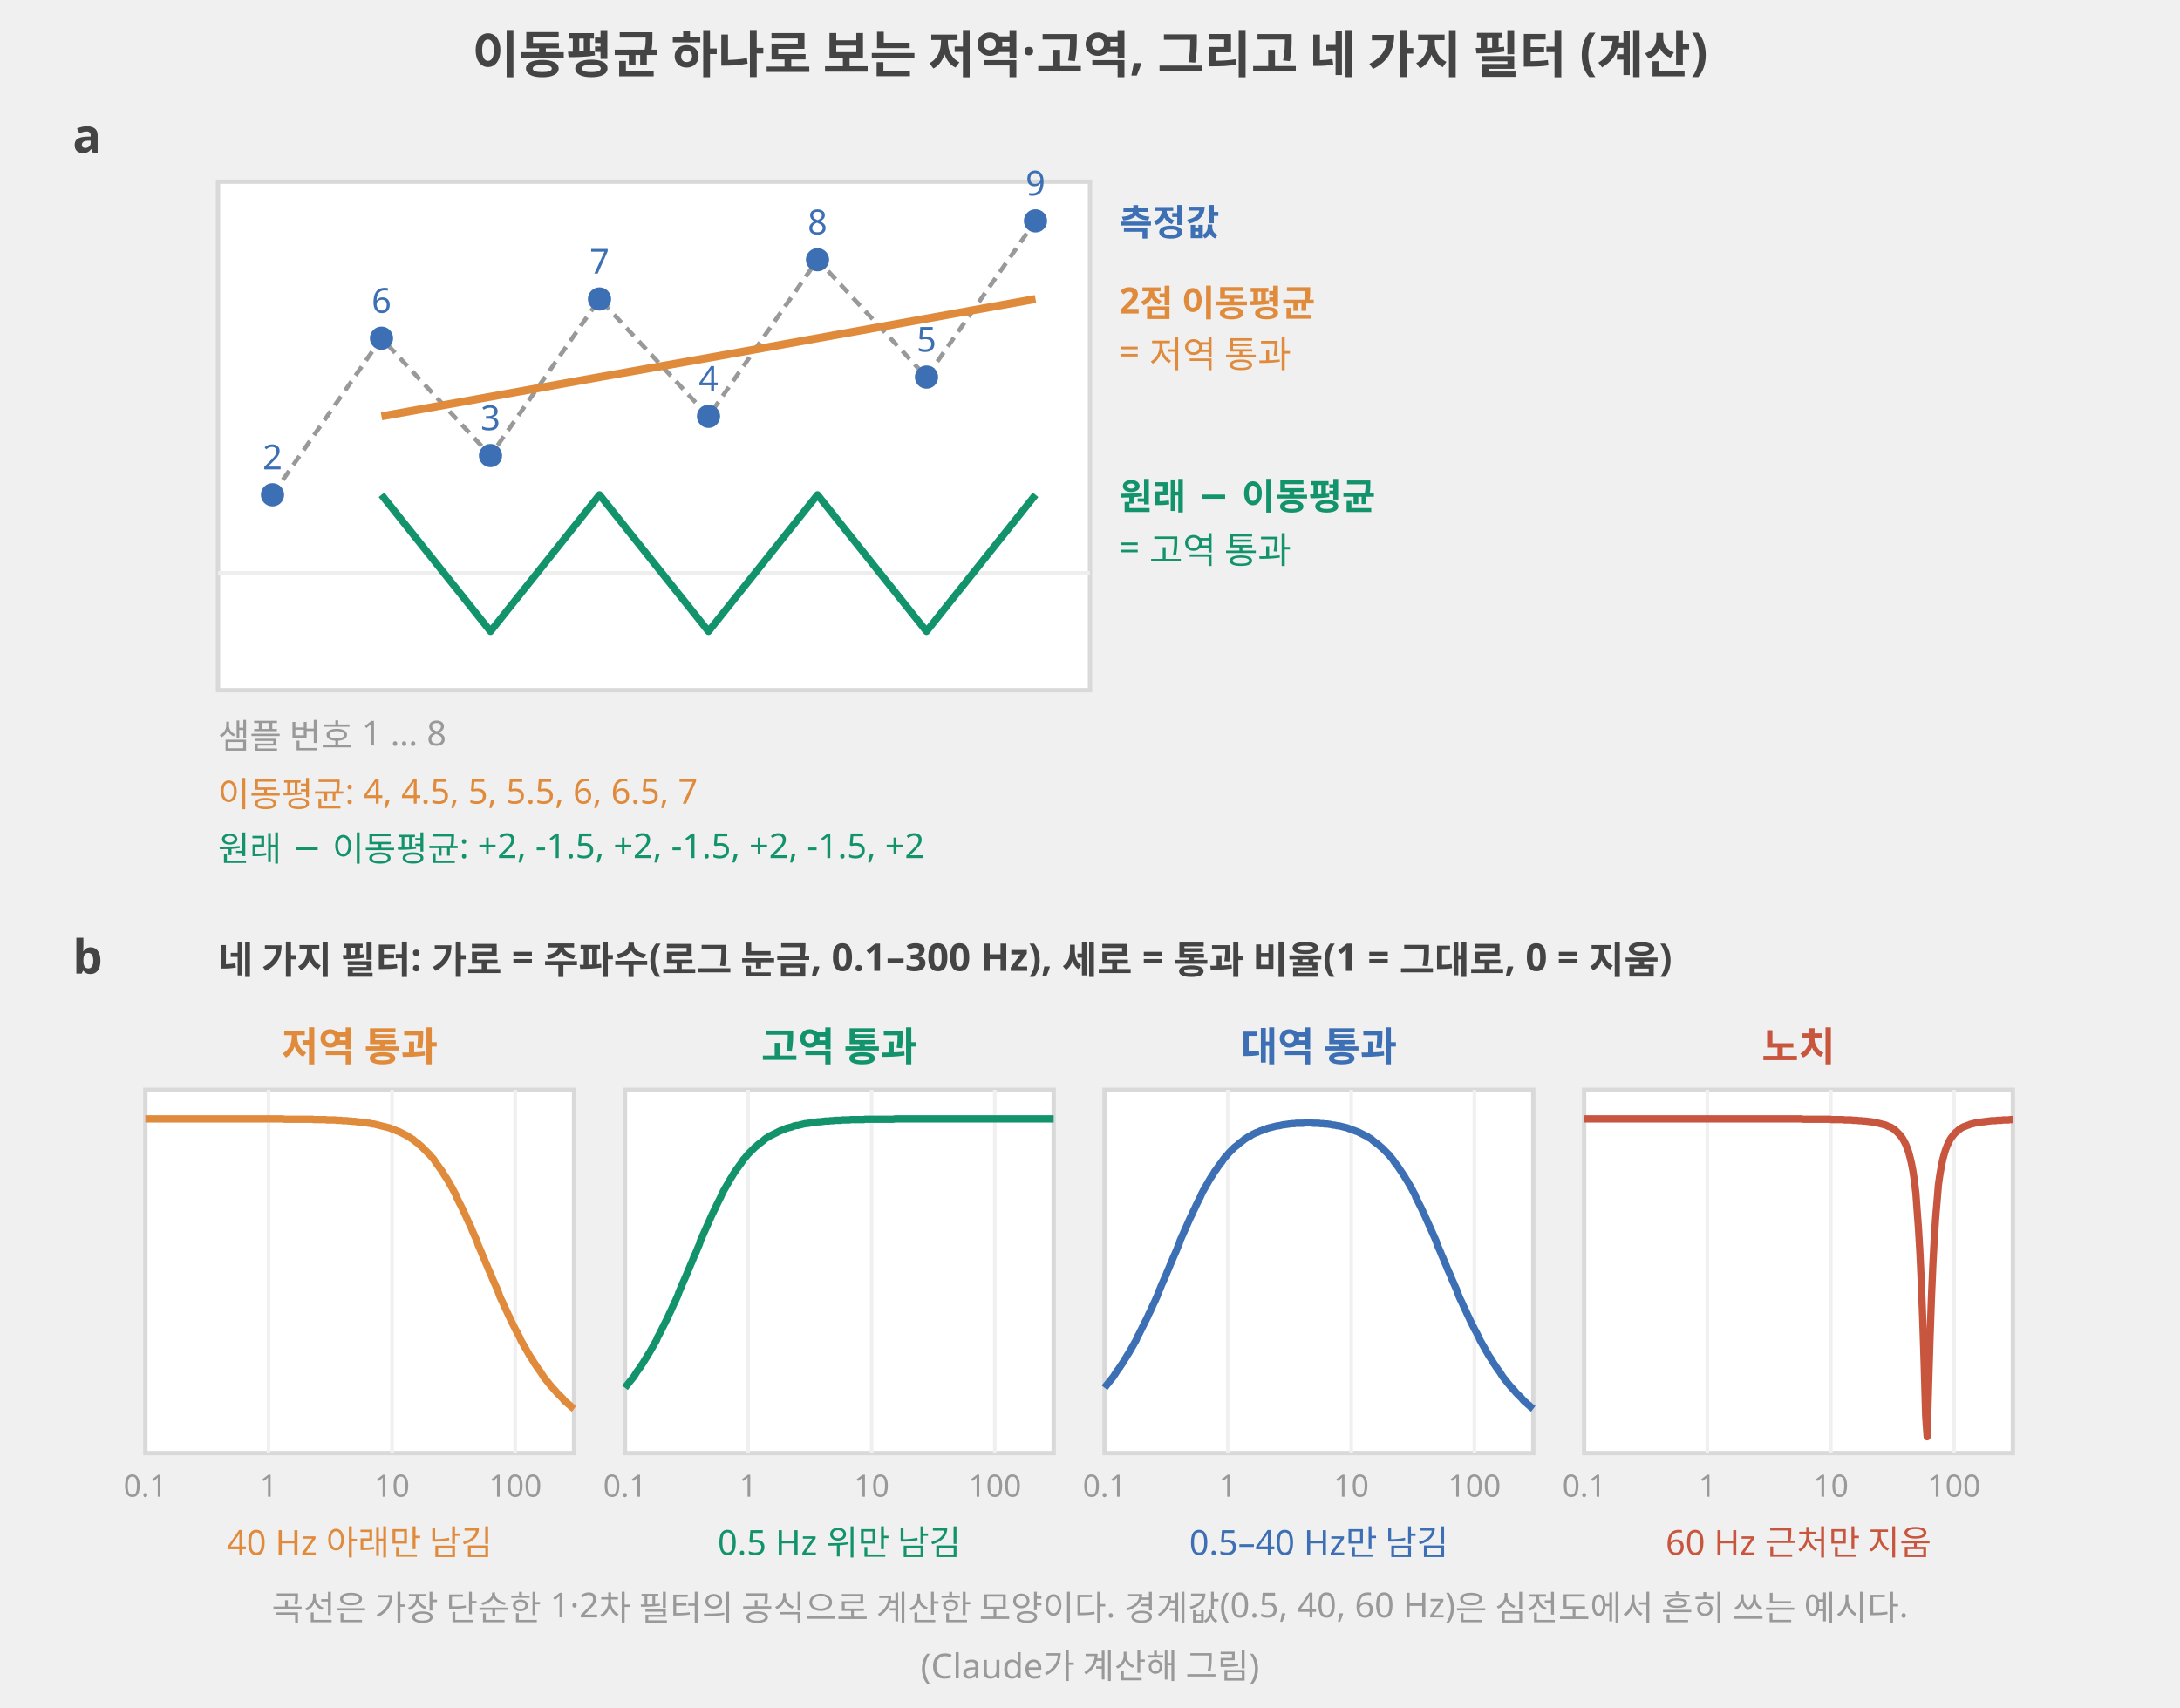
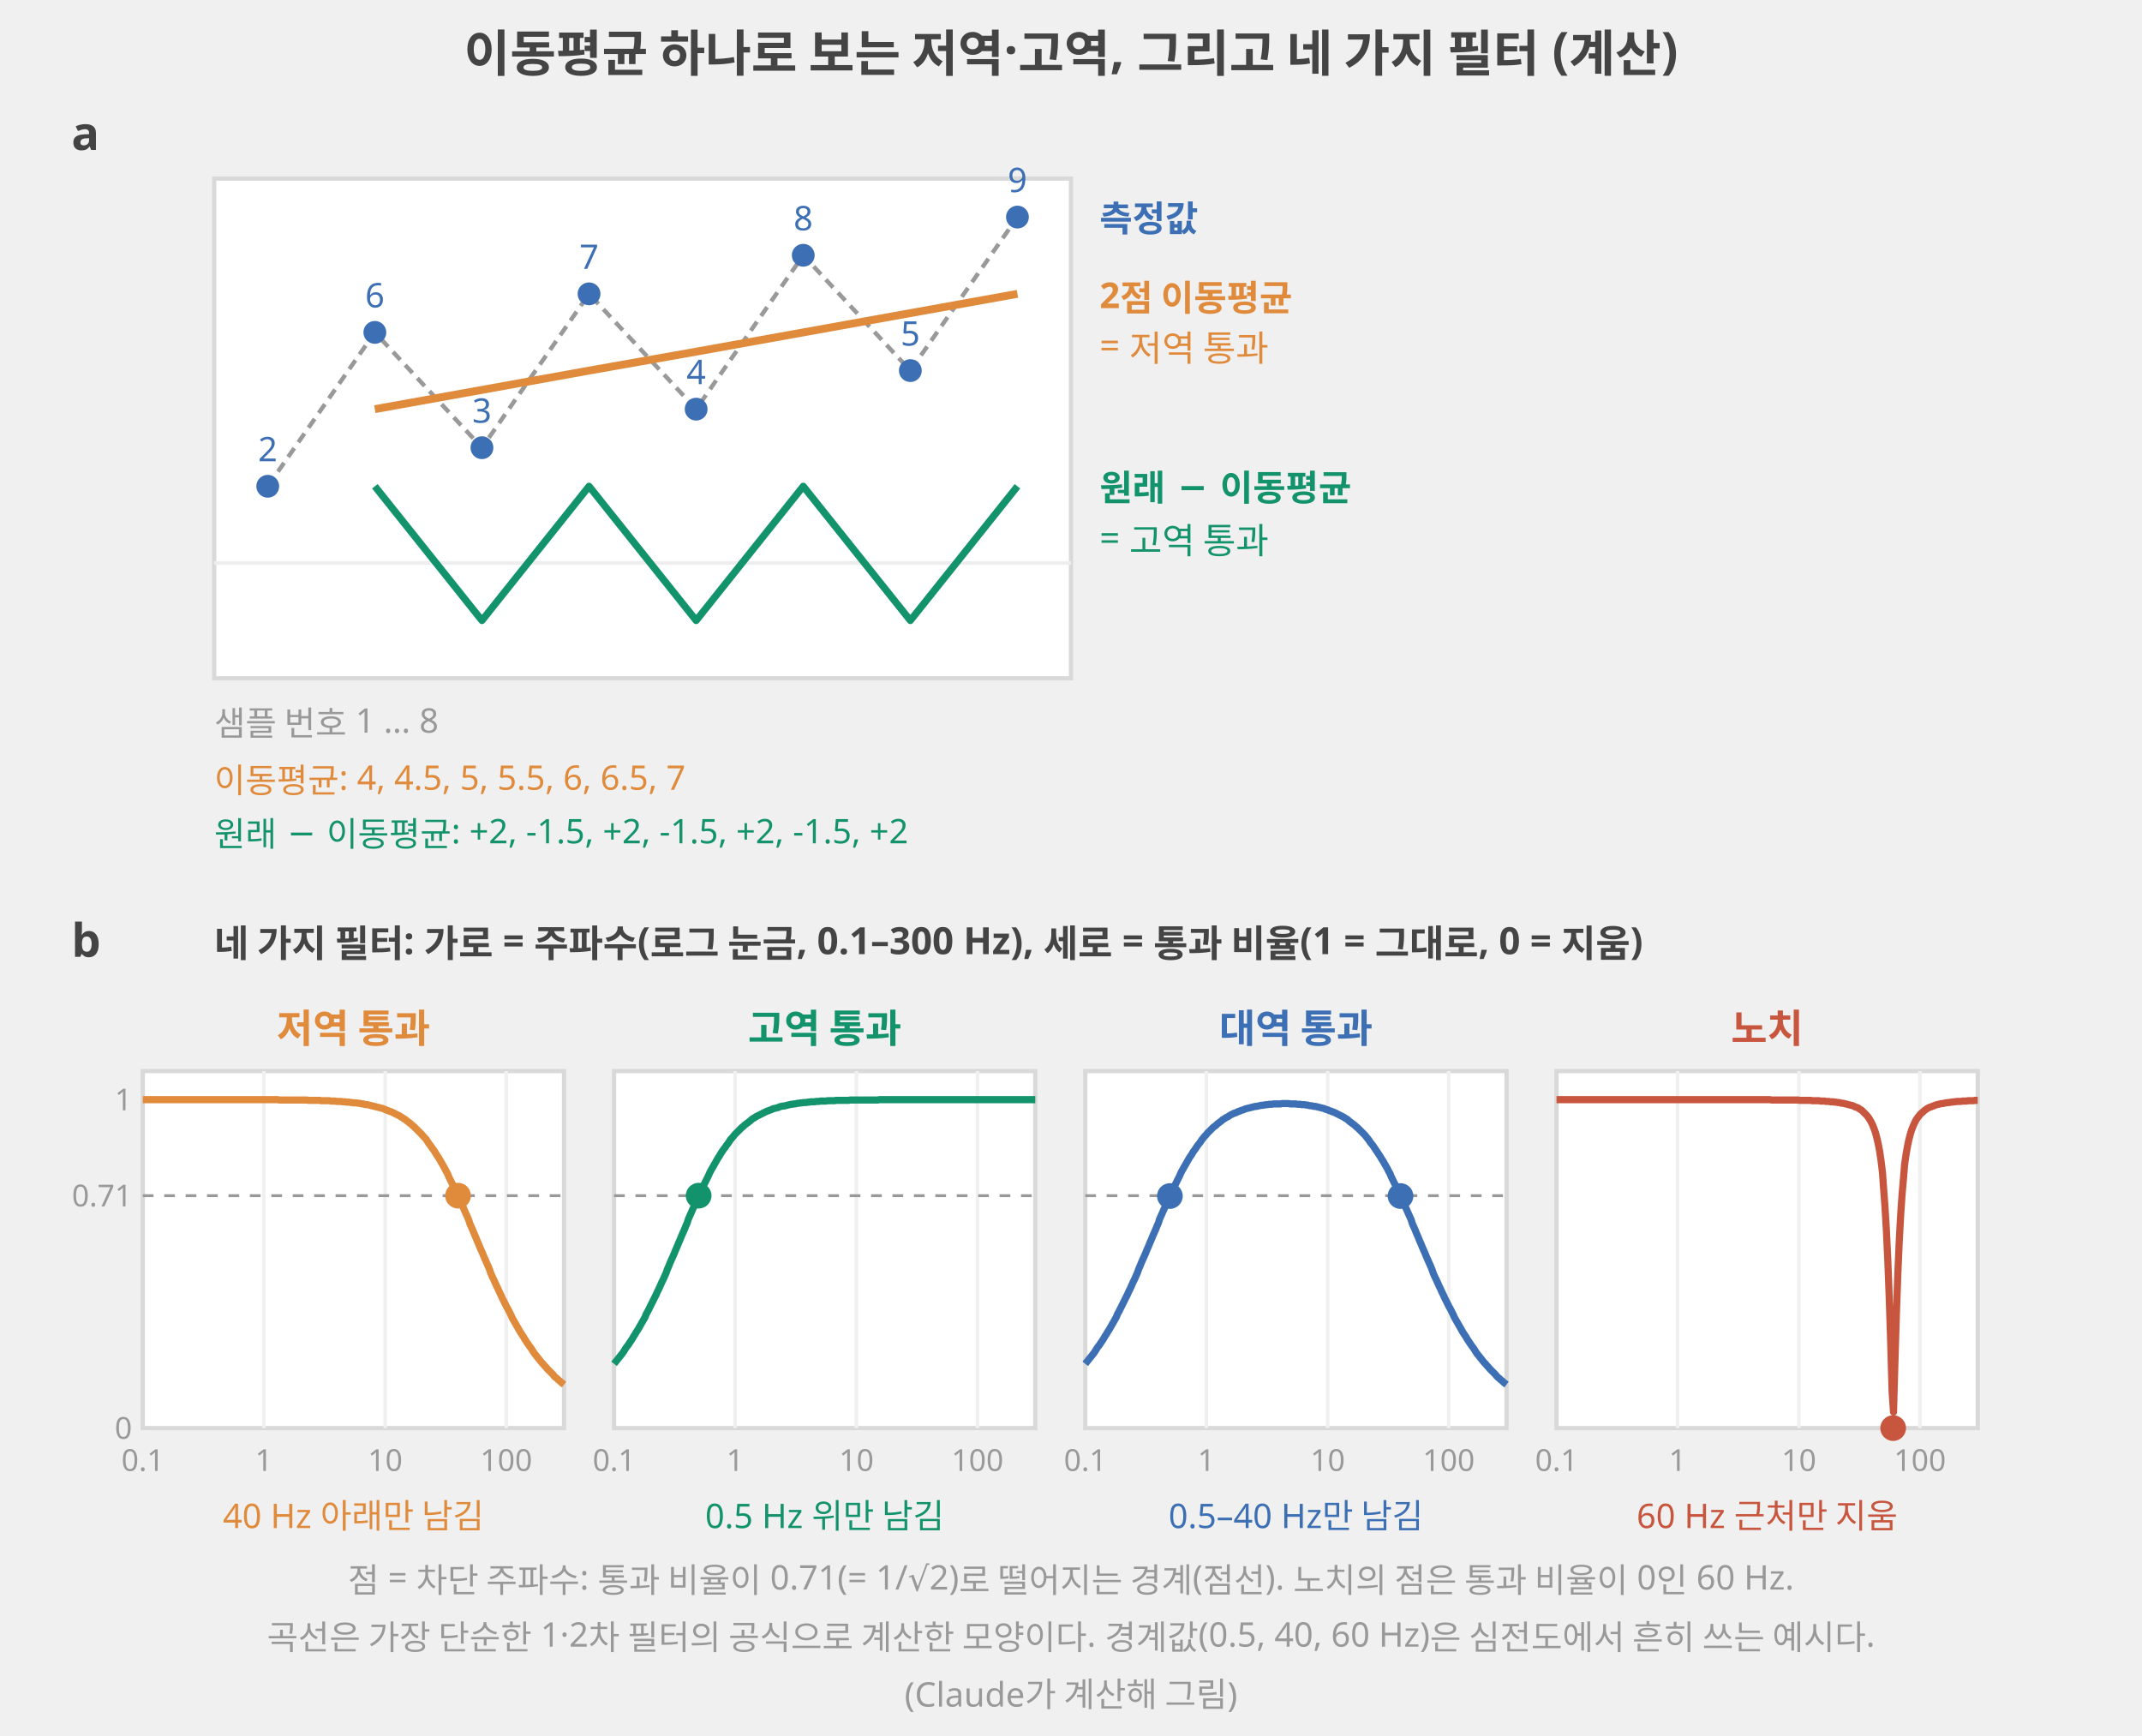
- <svg xmlns="http://www.w3.org/2000/svg" viewBox="0 0 600 470" width="100%" font-family="Noto Sans KR, Malgun Gothic, sans-serif" font-size="13" fill="#444">
+ <svg xmlns="http://www.w3.org/2000/svg" viewBox="0 0 600 486" width="100%" font-family="Noto Sans KR, Malgun Gothic, sans-serif" font-size="13" fill="#444">
  <defs>
    <marker id="arr" viewBox="0 0 10 10" refX="9" refY="5" markerWidth="7" markerHeight="7" orient="auto-start-reverse">
      <path d="M0,0 L10,5 L0,10 z" fill="#444" />
    </marker>
  </defs>
  <text x="300.0" y="20.0" font-size="14" fill="#444" text-anchor="middle" font-weight="bold">이동평균 하나로 보는 저역·고역, 그리고 네 가지 필터 (계산)</text>
  <text x="20.0" y="42.0" font-size="13" fill="#444" text-anchor="start" font-weight="bold">a</text>
  <rect x="60.0" y="50.0" width="240.0" height="140.0" rx="0" fill="#fff" stroke="#d9d9d9" stroke-width="1.2" />
  <line x1="60.0" y1="157.7" x2="300.0" y2="157.7" stroke="#eee" stroke-width="1" />
  <polyline points="75.0,136.2 105.0,93.1 135.0,125.4 165.0,82.3 195.0,114.6 225.0,71.5 255.0,103.8 285.0,60.8" fill="none" stroke="#999" stroke-width="1.2" stroke-dasharray="3 2" stroke-linejoin="round" />
  <circle cx="75.0" cy="136.2" r="3.2" fill="#3d6fb4" stroke="none" />
  <text x="75.0" y="129.2" font-size="9.5" fill="#3d6fb4" text-anchor="middle" font-weight="normal">2</text>
  <circle cx="105.0" cy="93.1" r="3.2" fill="#3d6fb4" stroke="none" />
  <text x="105.0" y="86.1" font-size="9.5" fill="#3d6fb4" text-anchor="middle" font-weight="normal">6</text>
  <circle cx="135.0" cy="125.4" r="3.2" fill="#3d6fb4" stroke="none" />
  <text x="135.0" y="118.4" font-size="9.5" fill="#3d6fb4" text-anchor="middle" font-weight="normal">3</text>
  <circle cx="165.0" cy="82.3" r="3.2" fill="#3d6fb4" stroke="none" />
  <text x="165.0" y="75.3" font-size="9.5" fill="#3d6fb4" text-anchor="middle" font-weight="normal">7</text>
  <circle cx="195.0" cy="114.6" r="3.2" fill="#3d6fb4" stroke="none" />
  <text x="195.0" y="107.6" font-size="9.5" fill="#3d6fb4" text-anchor="middle" font-weight="normal">4</text>
  <circle cx="225.0" cy="71.5" r="3.2" fill="#3d6fb4" stroke="none" />
  <text x="225.0" y="64.5" font-size="9.5" fill="#3d6fb4" text-anchor="middle" font-weight="normal">8</text>
  <circle cx="255.0" cy="103.8" r="3.2" fill="#3d6fb4" stroke="none" />
  <text x="255.0" y="96.8" font-size="9.5" fill="#3d6fb4" text-anchor="middle" font-weight="normal">5</text>
  <circle cx="285.0" cy="60.8" r="3.2" fill="#3d6fb4" stroke="none" />
  <text x="285.0" y="53.8" font-size="9.5" fill="#3d6fb4" text-anchor="middle" font-weight="normal">9</text>
  <polyline points="105.0,114.6 135.0,109.2 165.0,103.8 195.0,98.5 225.0,93.1 255.0,87.7 285.0,82.3" fill="none" stroke="#e08a3c" stroke-width="2.2" stroke-linejoin="round" />
  <polyline points="105.0,136.2 135.0,173.8 165.0,136.2 195.0,173.8 225.0,136.2 255.0,173.8 285.0,136.2" fill="none" stroke="#13936b" stroke-width="2.0" stroke-linejoin="round" />
  <text x="308.0" y="86.3" font-size="10" fill="#e08a3c" text-anchor="start" font-weight="bold">2점 이동평균</text>
  <text x="308.0" y="100.3" font-size="10" fill="#e08a3c" text-anchor="start" font-weight="normal">= 저역 통과</text>
  <text x="308.0" y="140.2" font-size="10" fill="#13936b" text-anchor="start" font-weight="bold">원래 − 이동평균</text>
  <text x="308.0" y="154.2" font-size="10" fill="#13936b" text-anchor="start" font-weight="normal">= 고역 통과</text>
  <text x="308.0" y="64.8" font-size="10" fill="#3d6fb4" text-anchor="start" font-weight="bold">측정값</text>
  <text x="60.0" y="206.0" font-size="9.5" fill="#999" text-anchor="start" font-weight="normal">샘플 번호 1 … 8</text>
  <text x="60.0" y="222.0" font-size="9.5" fill="#e08a3c" text-anchor="start" font-weight="normal">이동평균: 4, 4.5, 5, 5.5, 6, 6.5, 7</text>
  <text x="60.0" y="237.0" font-size="9.5" fill="#13936b" text-anchor="start" font-weight="normal">원래 − 이동평균: +2, -1.5, +2, -1.5, +2, -1.5, +2</text>
  <text x="20.0" y="268.0" font-size="13" fill="#444" text-anchor="start" font-weight="bold">b</text>
  <text x="60.0" y="268.0" font-size="10.5" fill="#444" text-anchor="start" font-weight="bold">네 가지 필터: 가로 = 주파수(로그 눈금, 0.1–300 Hz), 세로 = 통과 비율(1 = 그대로, 0 = 지움)</text>
  <text x="99.0" y="292.0" font-size="11" fill="#e08a3c" text-anchor="middle" font-weight="bold">저역 통과</text>
  <rect x="40.0" y="300.0" width="118.0" height="100.0" rx="0" fill="#fff" stroke="#d9d9d9" stroke-width="1.2" />
  <line x1="73.9" y1="300.0" x2="73.9" y2="400.0" stroke="#f0f0f0" stroke-width="1" />
  <line x1="107.9" y1="300.0" x2="107.9" y2="400.0" stroke="#f0f0f0" stroke-width="1" />
  <line x1="141.8" y1="300.0" x2="141.8" y2="400.0" stroke="#f0f0f0" stroke-width="1" />
  <text x="40.0" y="412.0" font-size="8.5" fill="#999" text-anchor="middle" font-weight="normal">0.1</text>
  <text x="73.9" y="412.0" font-size="8.5" fill="#999" text-anchor="middle" font-weight="normal">1</text>
  <text x="107.9" y="412.0" font-size="8.5" fill="#999" text-anchor="middle" font-weight="normal">10</text>
  <text x="141.8" y="412.0" font-size="8.5" fill="#999" text-anchor="middle" font-weight="normal">100</text>
+   <line x1="40.0" y1="334.9" x2="158.0" y2="334.9" stroke="#999" stroke-width="0.8" stroke-dasharray="3 3" />
  <polyline points="40.0,308.0 40.4,308.0 40.8,308.0 41.2,308.0 41.6,308.0 42.0,308.0 42.4,308.0 42.8,308.0 43.1,308.0 43.5,308.0 43.9,308.0 44.3,308.0 44.7,308.0 45.1,308.0 45.5,308.0 45.9,308.0 46.3,308.0 46.7,308.0 47.1,308.0 47.5,308.0 47.9,308.0 48.3,308.0 48.7,308.0 49.0,308.0 49.4,308.0 49.8,308.0 50.2,308.0 50.6,308.0 51.0,308.0 51.4,308.0 51.8,308.0 52.2,308.0 52.6,308.0 53.0,308.0 53.4,308.0 53.8,308.0 54.2,308.0 54.6,308.0 54.9,308.0 55.3,308.0 55.7,308.0 56.1,308.0 56.5,308.0 56.9,308.0 57.3,308.0 57.7,308.0 58.1,308.0 58.5,308.0 58.9,308.0 59.3,308.0 59.7,308.0 60.1,308.0 60.5,308.0 60.8,308.0 61.2,308.0 61.6,308.0 62.0,308.0 62.4,308.0 62.8,308.0 63.2,308.0 63.6,308.0 64.0,308.0 64.4,308.0 64.8,308.0 65.2,308.0 65.6,308.0 66.0,308.0 66.4,308.0 66.7,308.0 67.1,308.0 67.5,308.0 67.9,308.0 68.3,308.0 68.7,308.0 69.1,308.0 69.5,308.0 69.9,308.0 70.3,308.0 70.7,308.0 71.1,308.0 71.5,308.0 71.9,308.0 72.3,308.0 72.6,308.0 73.0,308.0 73.4,308.0 73.8,308.0 74.2,308.0 74.6,308.0 75.0,308.0 75.4,308.0 75.8,308.0 76.2,308.0 76.6,308.0 77.0,308.0 77.4,308.0 77.8,308.0 78.2,308.1 78.5,308.1 78.9,308.1 79.3,308.1 79.7,308.1 80.1,308.1 80.5,308.1 80.9,308.1 81.3,308.1 81.7,308.1 82.1,308.1 82.5,308.1 82.9,308.1 83.3,308.1 83.7,308.1 84.1,308.1 84.4,308.1 84.8,308.1 85.2,308.1 85.6,308.1 86.0,308.1 86.4,308.2 86.8,308.2 87.2,308.2 87.6,308.2 88.0,308.2 88.4,308.2 88.8,308.2 89.2,308.2 89.6,308.2 90.0,308.3 90.3,308.3 90.7,308.3 91.1,308.3 91.5,308.3 91.9,308.3 92.3,308.3 92.7,308.4 93.1,308.4 93.5,308.4 93.9,308.4 94.3,308.5 94.7,308.5 95.1,308.5 95.5,308.5 95.9,308.6 96.2,308.6 96.6,308.6 97.0,308.7 97.4,308.7 97.8,308.7 98.2,308.8 98.6,308.8 99.0,308.9 99.4,308.9 99.8,308.9 100.2,309.0 100.6,309.0 101.0,309.1 101.4,309.2 101.8,309.2 102.1,309.3 102.5,309.4 102.9,309.4 103.3,309.5 103.7,309.6 104.1,309.7 104.5,309.8 104.9,309.9 105.3,310.0 105.7,310.1 106.1,310.2 106.5,310.3 106.9,310.4 107.3,310.5 107.7,310.7 108.0,310.8 108.4,311.0 108.8,311.1 109.2,311.3 109.6,311.4 110.0,311.6 110.4,311.8 110.8,312.0 111.2,312.2 111.6,312.4 112.0,312.6 112.4,312.9 112.8,313.1 113.2,313.4 113.6,313.6 113.9,313.9 114.3,314.2 114.7,314.5 115.1,314.8 115.5,315.2 115.9,315.5 116.3,315.9 116.7,316.3 117.1,316.7 117.5,317.1 117.9,317.5 118.3,317.9 118.7,318.4 119.1,318.8 119.5,319.3 119.8,319.8 120.2,320.4 120.6,320.9 121.0,321.5 121.4,322.0 121.8,322.6 122.2,323.3 122.6,323.9 123.0,324.5 123.4,325.2 123.8,325.9 124.2,326.6 124.6,327.3 125.0,328.1 125.4,328.8 125.7,329.6 126.1,330.4 126.5,331.2 126.9,332.0 127.3,332.8 127.7,333.7 128.1,334.5 128.5,335.4 128.9,336.3 129.3,337.1 129.7,338.0 130.1,339.0 130.5,339.9 130.9,340.8 131.3,341.7 131.6,342.7 132.0,343.6 132.4,344.5 132.8,345.5 133.2,346.4 133.6,347.4 134.0,348.3 134.4,349.3 134.8,350.2 135.2,351.1 135.6,352.1 136.0,353.0 136.4,353.9 136.8,354.8 137.2,355.8 137.5,356.7 137.9,357.6 138.3,358.4 138.7,359.3 139.1,360.2 139.5,361.0 139.9,361.9 140.3,362.7 140.7,363.6 141.1,364.4 141.5,365.2 141.9,366.0 142.3,366.7 142.7,367.5 143.1,368.3 143.4,369.0 143.8,369.7 144.2,370.4 144.6,371.1 145.0,371.8 145.4,372.5 145.8,373.2 146.2,373.8 146.6,374.4 147.0,375.1 147.4,375.7 147.8,376.3 148.2,376.9 148.6,377.4 149.0,378.0 149.3,378.5 149.7,379.1 150.1,379.6 150.5,380.1 150.9,380.6 151.3,381.1 151.7,381.6 152.1,382.0 152.5,382.5 152.9,382.9 153.3,383.4 153.7,383.8 154.1,384.2 154.5,384.6 154.9,385.0 155.2,385.4 155.6,385.8 156.0,386.1 156.4,386.5 156.8,386.8 157.2,387.2 157.6,387.5 158.0,387.8" fill="none" stroke="#e08a3c" stroke-width="2.0" stroke-linejoin="round" />
+   <circle cx="128.3" cy="334.9" r="3.6" fill="#e08a3c" stroke="none" />
+   <text x="37.0" y="311.0" font-size="8.5" fill="#999" text-anchor="end" font-weight="normal">1</text>
+   <text x="37.0" y="337.9" font-size="8.5" fill="#999" text-anchor="end" font-weight="normal">0.71</text>
+   <text x="37.0" y="403.0" font-size="8.5" fill="#999" text-anchor="end" font-weight="normal">0</text>
  <text x="99.0" y="428.0" font-size="9.5" fill="#e08a3c" text-anchor="middle" font-weight="normal">40 Hz 아래만 남김</text>
  <text x="231.0" y="292.0" font-size="11" fill="#13936b" text-anchor="middle" font-weight="bold">고역 통과</text>
  <rect x="172.0" y="300.0" width="118.0" height="100.0" rx="0" fill="#fff" stroke="#d9d9d9" stroke-width="1.2" />
  <line x1="205.9" y1="300.0" x2="205.9" y2="400.0" stroke="#f0f0f0" stroke-width="1" />
  <line x1="239.9" y1="300.0" x2="239.9" y2="400.0" stroke="#f0f0f0" stroke-width="1" />
  <line x1="273.8" y1="300.0" x2="273.8" y2="400.0" stroke="#f0f0f0" stroke-width="1" />
  <text x="172.0" y="412.0" font-size="8.5" fill="#999" text-anchor="middle" font-weight="normal">0.1</text>
  <text x="205.9" y="412.0" font-size="8.5" fill="#999" text-anchor="middle" font-weight="normal">1</text>
  <text x="239.9" y="412.0" font-size="8.5" fill="#999" text-anchor="middle" font-weight="normal">10</text>
  <text x="273.8" y="412.0" font-size="8.5" fill="#999" text-anchor="middle" font-weight="normal">100</text>
+   <line x1="172.0" y1="334.9" x2="290.0" y2="334.9" stroke="#999" stroke-width="0.8" stroke-dasharray="3 3" />
  <polyline points="172.0,382.0 172.4,381.5 172.8,381.0 173.2,380.5 173.6,380.0 174.0,379.5 174.4,379.0 174.8,378.4 175.1,377.9 175.5,377.3 175.9,376.8 176.3,376.2 176.7,375.6 177.1,375.0 177.5,374.3 177.9,373.7 178.3,373.0 178.7,372.4 179.1,371.7 179.5,371.0 179.9,370.3 180.3,369.6 180.7,368.9 181.0,368.1 181.4,367.4 181.8,366.6 182.2,365.8 182.6,365.0 183.0,364.2 183.4,363.4 183.8,362.6 184.2,361.7 184.6,360.9 185.0,360.0 185.4,359.1 185.8,358.3 186.2,357.4 186.6,356.5 186.9,355.6 187.3,354.7 187.7,353.7 188.1,352.8 188.5,351.9 188.9,351.0 189.3,350.0 189.7,349.1 190.1,348.1 190.5,347.2 190.9,346.2 191.3,345.3 191.7,344.4 192.1,343.4 192.5,342.5 192.8,341.5 193.2,340.6 193.6,339.7 194.0,338.8 194.4,337.9 194.8,337.0 195.2,336.1 195.6,335.2 196.0,334.3 196.4,333.5 196.8,332.7 197.2,331.8 197.6,331.0 198.0,330.2 198.4,329.4 198.7,328.7 199.1,327.9 199.5,327.2 199.9,326.5 200.3,325.8 200.7,325.1 201.1,324.4 201.5,323.8 201.9,323.1 202.3,322.5 202.7,321.9 203.1,321.4 203.5,320.8 203.9,320.3 204.3,319.7 204.6,319.2 205.0,318.8 205.4,318.3 205.8,317.8 206.2,317.4 206.6,317.0 207.0,316.6 207.4,316.2 207.8,315.8 208.2,315.5 208.6,315.1 209.0,314.8 209.4,314.5 209.8,314.2 210.2,313.9 210.5,313.6 210.9,313.3 211.3,313.1 211.7,312.8 212.1,312.6 212.5,312.4 212.9,312.2 213.3,312.0 213.7,311.8 214.1,311.6 214.5,311.4 214.9,311.2 215.3,311.1 215.7,310.9 216.1,310.8 216.4,310.6 216.8,310.5 217.2,310.4 217.6,310.3 218.0,310.2 218.4,310.0 218.8,309.9 219.2,309.8 219.6,309.8 220.0,309.7 220.4,309.6 220.8,309.5 221.2,309.4 221.6,309.3 222.0,309.3 222.3,309.2 222.7,309.2 223.1,309.1 223.5,309.0 223.9,309.0 224.3,308.9 224.7,308.9 225.1,308.8 225.5,308.8 225.9,308.8 226.3,308.7 226.7,308.7 227.1,308.6 227.5,308.6 227.9,308.6 228.2,308.6 228.6,308.5 229.0,308.5 229.4,308.5 229.8,308.4 230.2,308.4 230.6,308.4 231.0,308.4 231.4,308.4 231.8,308.3 232.2,308.3 232.6,308.3 233.0,308.3 233.4,308.3 233.8,308.3 234.1,308.2 234.5,308.2 234.9,308.2 235.3,308.2 235.7,308.2 236.1,308.2 236.5,308.2 236.9,308.2 237.3,308.2 237.7,308.2 238.1,308.1 238.5,308.1 238.9,308.1 239.3,308.1 239.7,308.1 240.0,308.1 240.4,308.1 240.8,308.1 241.2,308.1 241.6,308.1 242.0,308.1 242.4,308.1 242.8,308.1 243.2,308.1 243.6,308.1 244.0,308.1 244.4,308.1 244.8,308.1 245.2,308.1 245.6,308.1 245.9,308.1 246.3,308.0 246.7,308.0 247.1,308.0 247.5,308.0 247.9,308.0 248.3,308.0 248.7,308.0 249.1,308.0 249.5,308.0 249.9,308.0 250.3,308.0 250.7,308.0 251.1,308.0 251.5,308.0 251.8,308.0 252.2,308.0 252.6,308.0 253.0,308.0 253.4,308.0 253.8,308.0 254.2,308.0 254.6,308.0 255.0,308.0 255.4,308.0 255.8,308.0 256.2,308.0 256.6,308.0 257.0,308.0 257.4,308.0 257.7,308.0 258.1,308.0 258.5,308.0 258.9,308.0 259.3,308.0 259.7,308.0 260.1,308.0 260.5,308.0 260.9,308.0 261.3,308.0 261.7,308.0 262.1,308.0 262.5,308.0 262.9,308.0 263.3,308.0 263.6,308.0 264.0,308.0 264.4,308.0 264.8,308.0 265.2,308.0 265.6,308.0 266.0,308.0 266.4,308.0 266.8,308.0 267.2,308.0 267.6,308.0 268.0,308.0 268.4,308.0 268.8,308.0 269.2,308.0 269.5,308.0 269.9,308.0 270.3,308.0 270.7,308.0 271.1,308.0 271.5,308.0 271.9,308.0 272.3,308.0 272.7,308.0 273.1,308.0 273.5,308.0 273.9,308.0 274.3,308.0 274.7,308.0 275.1,308.0 275.4,308.0 275.8,308.0 276.2,308.0 276.6,308.0 277.0,308.0 277.4,308.0 277.8,308.0 278.2,308.0 278.6,308.0 279.0,308.0 279.4,308.0 279.8,308.0 280.2,308.0 280.6,308.0 281.0,308.0 281.3,308.0 281.7,308.0 282.1,308.0 282.5,308.0 282.9,308.0 283.3,308.0 283.7,308.0 284.1,308.0 284.5,308.0 284.9,308.0 285.3,308.0 285.7,308.0 286.1,308.0 286.5,308.0 286.9,308.0 287.2,308.0 287.6,308.0 288.0,308.0 288.4,308.0 288.8,308.0 289.2,308.0 289.6,308.0 290.0,308.0" fill="none" stroke="#13936b" stroke-width="2.0" stroke-linejoin="round" />
+   <circle cx="195.7" cy="334.9" r="3.6" fill="#13936b" stroke="none" />
  <text x="231.0" y="428.0" font-size="9.5" fill="#13936b" text-anchor="middle" font-weight="normal">0.5 Hz 위만 남김</text>
  <text x="363.0" y="292.0" font-size="11" fill="#3d6fb4" text-anchor="middle" font-weight="bold">대역 통과</text>
  <rect x="304.0" y="300.0" width="118.0" height="100.0" rx="0" fill="#fff" stroke="#d9d9d9" stroke-width="1.2" />
  <line x1="337.9" y1="300.0" x2="337.9" y2="400.0" stroke="#f0f0f0" stroke-width="1" />
  <line x1="371.9" y1="300.0" x2="371.9" y2="400.0" stroke="#f0f0f0" stroke-width="1" />
  <line x1="405.8" y1="300.0" x2="405.8" y2="400.0" stroke="#f0f0f0" stroke-width="1" />
  <text x="304.0" y="412.0" font-size="8.5" fill="#999" text-anchor="middle" font-weight="normal">0.1</text>
  <text x="337.9" y="412.0" font-size="8.5" fill="#999" text-anchor="middle" font-weight="normal">1</text>
  <text x="371.9" y="412.0" font-size="8.5" fill="#999" text-anchor="middle" font-weight="normal">10</text>
  <text x="405.8" y="412.0" font-size="8.5" fill="#999" text-anchor="middle" font-weight="normal">100</text>
+   <line x1="304.0" y1="334.9" x2="422.0" y2="334.9" stroke="#999" stroke-width="0.8" stroke-dasharray="3 3" />
  <polyline points="304.0,382.0 304.4,381.5 304.8,381.0 305.2,380.5 305.6,380.0 306.0,379.5 306.4,379.0 306.8,378.4 307.1,377.9 307.5,377.3 307.9,376.8 308.3,376.2 308.7,375.6 309.1,375.0 309.5,374.3 309.9,373.7 310.3,373.0 310.7,372.4 311.1,371.7 311.5,371.0 311.9,370.3 312.3,369.6 312.7,368.9 313.0,368.1 313.4,367.4 313.8,366.6 314.2,365.8 314.6,365.0 315.0,364.2 315.4,363.4 315.8,362.6 316.2,361.7 316.6,360.9 317.0,360.0 317.4,359.1 317.8,358.3 318.2,357.4 318.6,356.5 318.9,355.6 319.3,354.7 319.7,353.7 320.1,352.8 320.5,351.9 320.9,351.0 321.3,350.0 321.7,349.1 322.1,348.1 322.5,347.2 322.9,346.2 323.3,345.3 323.7,344.4 324.1,343.4 324.5,342.5 324.8,341.5 325.2,340.6 325.6,339.7 326.0,338.8 326.4,337.9 326.8,337.0 327.2,336.1 327.6,335.2 328.0,334.4 328.4,333.5 328.8,332.7 329.2,331.8 329.6,331.0 330.0,330.2 330.4,329.4 330.7,328.7 331.1,327.9 331.5,327.2 331.9,326.5 332.3,325.8 332.7,325.1 333.1,324.4 333.5,323.8 333.9,323.2 334.3,322.5 334.7,322.0 335.1,321.4 335.5,320.8 335.9,320.3 336.3,319.8 336.6,319.3 337.0,318.8 337.4,318.3 337.8,317.9 338.2,317.4 338.6,317.0 339.0,316.6 339.4,316.2 339.8,315.8 340.2,315.5 340.6,315.2 341.0,314.8 341.4,314.5 341.8,314.2 342.2,313.9 342.5,313.6 342.9,313.4 343.3,313.1 343.7,312.9 344.1,312.7 344.5,312.4 344.9,312.2 345.3,312.0 345.7,311.8 346.1,311.7 346.5,311.5 346.9,311.3 347.3,311.2 347.7,311.0 348.1,310.9 348.4,310.8 348.8,310.6 349.2,310.5 349.6,310.4 350.0,310.3 350.4,310.2 350.8,310.1 351.2,310.0 351.6,309.9 352.0,309.9 352.4,309.8 352.8,309.7 353.2,309.6 353.6,309.6 354.0,309.5 354.3,309.5 354.7,309.4 355.1,309.4 355.5,309.3 355.9,309.3 356.3,309.3 356.7,309.2 357.1,309.2 357.5,309.2 357.9,309.2 358.3,309.2 358.7,309.2 359.1,309.1 359.5,309.1 359.9,309.1 360.2,309.1 360.6,309.1 361.0,309.1 361.4,309.2 361.8,309.2 362.2,309.2 362.6,309.2 363.0,309.2 363.4,309.3 363.8,309.3 364.2,309.3 364.6,309.4 365.0,309.4 365.4,309.4 365.8,309.5 366.1,309.5 366.5,309.6 366.9,309.7 367.3,309.7 367.7,309.8 368.1,309.9 368.5,309.9 368.9,310.0 369.3,310.1 369.7,310.2 370.1,310.3 370.5,310.4 370.9,310.5 371.3,310.7 371.7,310.8 372.0,310.9 372.4,311.1 372.8,311.2 373.2,311.4 373.6,311.5 374.0,311.7 374.4,311.9 374.8,312.1 375.2,312.3 375.6,312.5 376.0,312.7 376.4,312.9 376.8,313.2 377.2,313.4 377.6,313.7 377.9,314.0 378.3,314.3 378.7,314.6 379.1,314.9 379.5,315.2 379.9,315.6 380.3,315.9 380.7,316.3 381.1,316.7 381.5,317.1 381.9,317.5 382.3,317.9 382.7,318.4 383.1,318.9 383.5,319.4 383.8,319.9 384.2,320.4 384.6,320.9 385.0,321.5 385.4,322.1 385.8,322.7 386.2,323.3 386.6,323.9 387.0,324.6 387.4,325.2 387.8,325.9 388.2,326.6 388.6,327.3 389.0,328.1 389.4,328.8 389.7,329.6 390.1,330.4 390.5,331.2 390.9,332.0 391.3,332.8 391.7,333.7 392.1,334.5 392.5,335.4 392.9,336.3 393.3,337.2 393.7,338.1 394.1,339.0 394.5,339.9 394.9,340.8 395.3,341.7 395.6,342.7 396.0,343.6 396.4,344.5 396.8,345.5 397.2,346.4 397.6,347.4 398.0,348.3 398.4,349.3 398.8,350.2 399.2,351.1 399.6,352.1 400.0,353.0 400.4,353.9 400.8,354.8 401.2,355.8 401.5,356.7 401.9,357.6 402.3,358.4 402.7,359.3 403.1,360.2 403.5,361.0 403.9,361.9 404.3,362.7 404.7,363.6 405.1,364.4 405.5,365.2 405.9,366.0 406.3,366.7 406.7,367.5 407.1,368.3 407.4,369.0 407.8,369.7 408.2,370.4 408.6,371.1 409.0,371.8 409.4,372.5 409.8,373.2 410.2,373.8 410.6,374.4 411.0,375.1 411.4,375.7 411.8,376.3 412.2,376.9 412.6,377.4 413.0,378.0 413.3,378.5 413.7,379.1 414.1,379.6 414.5,380.1 414.9,380.6 415.3,381.1 415.7,381.6 416.1,382.0 416.5,382.5 416.9,382.9 417.3,383.4 417.7,383.8 418.1,384.2 418.5,384.6 418.9,385.0 419.2,385.4 419.6,385.8 420.0,386.1 420.4,386.5 420.8,386.8 421.2,387.2 421.6,387.5 422.0,387.8" fill="none" stroke="#3d6fb4" stroke-width="2.0" stroke-linejoin="round" />
+   <circle cx="327.7" cy="335.0" r="3.6" fill="#3d6fb4" stroke="none" />
+   <circle cx="392.3" cy="335.0" r="3.6" fill="#3d6fb4" stroke="none" />
  <text x="363.0" y="428.0" font-size="9.5" fill="#3d6fb4" text-anchor="middle" font-weight="normal">0.5–40 Hz만 남김</text>
  <text x="495.0" y="292.0" font-size="11" fill="#c8553d" text-anchor="middle" font-weight="bold">노치</text>
  <rect x="436.0" y="300.0" width="118.0" height="100.0" rx="0" fill="#fff" stroke="#d9d9d9" stroke-width="1.2" />
  <line x1="469.9" y1="300.0" x2="469.9" y2="400.0" stroke="#f0f0f0" stroke-width="1" />
  <line x1="503.9" y1="300.0" x2="503.9" y2="400.0" stroke="#f0f0f0" stroke-width="1" />
  <line x1="537.8" y1="300.0" x2="537.8" y2="400.0" stroke="#f0f0f0" stroke-width="1" />
  <text x="436.0" y="412.0" font-size="8.5" fill="#999" text-anchor="middle" font-weight="normal">0.1</text>
  <text x="469.9" y="412.0" font-size="8.5" fill="#999" text-anchor="middle" font-weight="normal">1</text>
  <text x="503.9" y="412.0" font-size="8.5" fill="#999" text-anchor="middle" font-weight="normal">10</text>
  <text x="537.8" y="412.0" font-size="8.5" fill="#999" text-anchor="middle" font-weight="normal">100</text>
  <polyline points="436.0,308.0 436.4,308.0 436.8,308.0 437.2,308.0 437.6,308.0 438.0,308.0 438.4,308.0 438.8,308.0 439.1,308.0 439.5,308.0 439.9,308.0 440.3,308.0 440.7,308.0 441.1,308.0 441.5,308.0 441.9,308.0 442.3,308.0 442.7,308.0 443.1,308.0 443.5,308.0 443.9,308.0 444.3,308.0 444.7,308.0 445.0,308.0 445.4,308.0 445.8,308.0 446.2,308.0 446.6,308.0 447.0,308.0 447.4,308.0 447.8,308.0 448.2,308.0 448.6,308.0 449.0,308.0 449.4,308.0 449.8,308.0 450.2,308.0 450.6,308.0 450.9,308.0 451.3,308.0 451.7,308.0 452.1,308.0 452.5,308.0 452.9,308.0 453.3,308.0 453.7,308.0 454.1,308.0 454.5,308.0 454.9,308.0 455.3,308.0 455.7,308.0 456.1,308.0 456.5,308.0 456.8,308.0 457.2,308.0 457.6,308.0 458.0,308.0 458.4,308.0 458.8,308.0 459.2,308.0 459.6,308.0 460.0,308.0 460.4,308.0 460.8,308.0 461.2,308.0 461.6,308.0 462.0,308.0 462.4,308.0 462.7,308.0 463.1,308.0 463.5,308.0 463.9,308.0 464.3,308.0 464.7,308.0 465.1,308.0 465.5,308.0 465.9,308.0 466.3,308.0 466.7,308.0 467.1,308.0 467.5,308.0 467.9,308.0 468.3,308.0 468.6,308.0 469.0,308.0 469.4,308.0 469.8,308.0 470.2,308.0 470.6,308.0 471.0,308.0 471.4,308.0 471.8,308.0 472.2,308.0 472.6,308.0 473.0,308.0 473.4,308.0 473.8,308.0 474.2,308.0 474.5,308.0 474.9,308.0 475.3,308.0 475.7,308.0 476.1,308.0 476.5,308.0 476.9,308.0 477.3,308.0 477.7,308.0 478.1,308.0 478.5,308.0 478.9,308.0 479.3,308.0 479.7,308.0 480.1,308.0 480.4,308.0 480.8,308.0 481.2,308.0 481.6,308.0 482.0,308.0 482.4,308.0 482.8,308.0 483.2,308.0 483.6,308.0 484.0,308.0 484.4,308.0 484.8,308.0 485.2,308.0 485.6,308.0 486.0,308.0 486.3,308.0 486.7,308.0 487.1,308.0 487.5,308.0 487.9,308.0 488.3,308.0 488.7,308.0 489.1,308.0 489.5,308.0 489.9,308.0 490.3,308.0 490.7,308.0 491.1,308.0 491.5,308.0 491.9,308.0 492.2,308.0 492.6,308.0 493.0,308.0 493.4,308.0 493.8,308.0 494.2,308.0 494.6,308.0 495.0,308.0 495.4,308.0 495.8,308.0 496.2,308.1 496.6,308.1 497.0,308.1 497.4,308.1 497.8,308.1 498.1,308.1 498.5,308.1 498.9,308.1 499.3,308.1 499.7,308.1 500.1,308.1 500.5,308.1 500.9,308.1 501.3,308.1 501.7,308.1 502.1,308.1 502.5,308.1 502.9,308.1 503.3,308.1 503.7,308.1 504.0,308.2 504.4,308.2 504.8,308.2 505.2,308.2 505.6,308.2 506.0,308.2 506.4,308.2 506.8,308.2 507.2,308.2 507.6,308.3 508.0,308.3 508.4,308.3 508.8,308.3 509.2,308.3 509.6,308.3 509.9,308.4 510.3,308.4 510.7,308.4 511.1,308.4 511.5,308.5 511.9,308.5 512.3,308.5 512.7,308.6 513.1,308.6 513.5,308.6 513.9,308.7 514.3,308.7 514.7,308.8 515.1,308.8 515.5,308.9 515.8,309.0 516.2,309.0 516.6,309.1 517.0,309.2 517.4,309.3 517.8,309.4 518.2,309.5 518.6,309.6 519.0,309.7 519.4,309.9 519.8,310.1 520.2,310.2 520.6,310.4 521.0,310.7 521.4,310.9 521.7,311.2 522.1,311.6 522.5,312.0 522.9,312.4 523.3,312.9 523.7,313.5 524.1,314.2 524.5,315.0 524.9,316.0 525.3,317.1 525.7,318.6 526.1,320.3 526.5,322.4 526.9,325.1 527.3,328.4 527.6,332.6 528.0,337.9 528.4,344.6 528.8,353.1 529.2,363.5 529.6,375.9 530.0,389.8 530.4,395.5 530.8,381.2 531.2,368.1 531.6,356.9 532.0,347.7 532.4,340.3 532.8,334.5 533.2,329.9 533.5,326.2 533.9,323.4 534.3,321.1 534.7,319.2 535.1,317.7 535.5,316.4 535.9,315.4 536.3,314.5 536.7,313.7 537.1,313.1 537.5,312.6 537.9,312.1 538.3,311.7 538.7,311.4 539.1,311.0 539.4,310.8 539.8,310.5 540.2,310.3 540.6,310.1 541.0,310.0 541.4,309.8 541.8,309.7 542.2,309.5 542.6,309.4 543.0,309.3 543.4,309.2 543.8,309.1 544.2,309.1 544.6,309.0 545.0,308.9 545.3,308.9 545.7,308.8 546.1,308.8 546.5,308.7 546.9,308.7 547.3,308.6 547.7,308.6 548.1,308.5 548.5,308.5 548.9,308.5 549.3,308.5 549.7,308.4 550.1,308.4 550.5,308.4 550.9,308.4 551.2,308.3 551.6,308.3 552.0,308.3 552.4,308.3 552.8,308.3 553.2,308.2 553.6,308.2 554.0,308.2" fill="none" stroke="#c8553d" stroke-width="2.0" stroke-linejoin="round" />
+   <circle cx="530.3" cy="400.0" r="3.6" fill="#c8553d" stroke="none" />
  <text x="495.0" y="428.0" font-size="9.5" fill="#c8553d" text-anchor="middle" font-weight="normal">60 Hz 근처만 지움</text>
-   <text x="300.0" y="446.0" font-size="9.5" fill="#999" text-anchor="middle" font-weight="normal">곡선은 가장 단순한 1·2차 필터의 공식으로 계산한 모양이다. 경계값(0.5, 40, 60 Hz)은 심전도에서 흔히 쓰는 예시다.</text>
-   <text x="300.0" y="462.0" font-size="9.5" fill="#999" text-anchor="middle" font-weight="normal">(Claude가 계산해 그림)</text>
+   <text x="300.0" y="446.0" font-size="9.5" fill="#999" text-anchor="middle" font-weight="normal">점 = 차단 주파수: 통과 비율이 0.71(= 1/√2)로 떨어지는 경계(점선). 노치의 점은 통과 비율이 0인 60 Hz.</text>
+   <text x="300.0" y="462.0" font-size="9.5" fill="#999" text-anchor="middle" font-weight="normal">곡선은 가장 단순한 1·2차 필터의 공식으로 계산한 모양이다. 경계값(0.5, 40, 60 Hz)은 심전도에서 흔히 쓰는 예시다.</text>
+   <text x="300.0" y="478.0" font-size="9.5" fill="#999" text-anchor="middle" font-weight="normal">(Claude가 계산해 그림)</text>
</svg>
